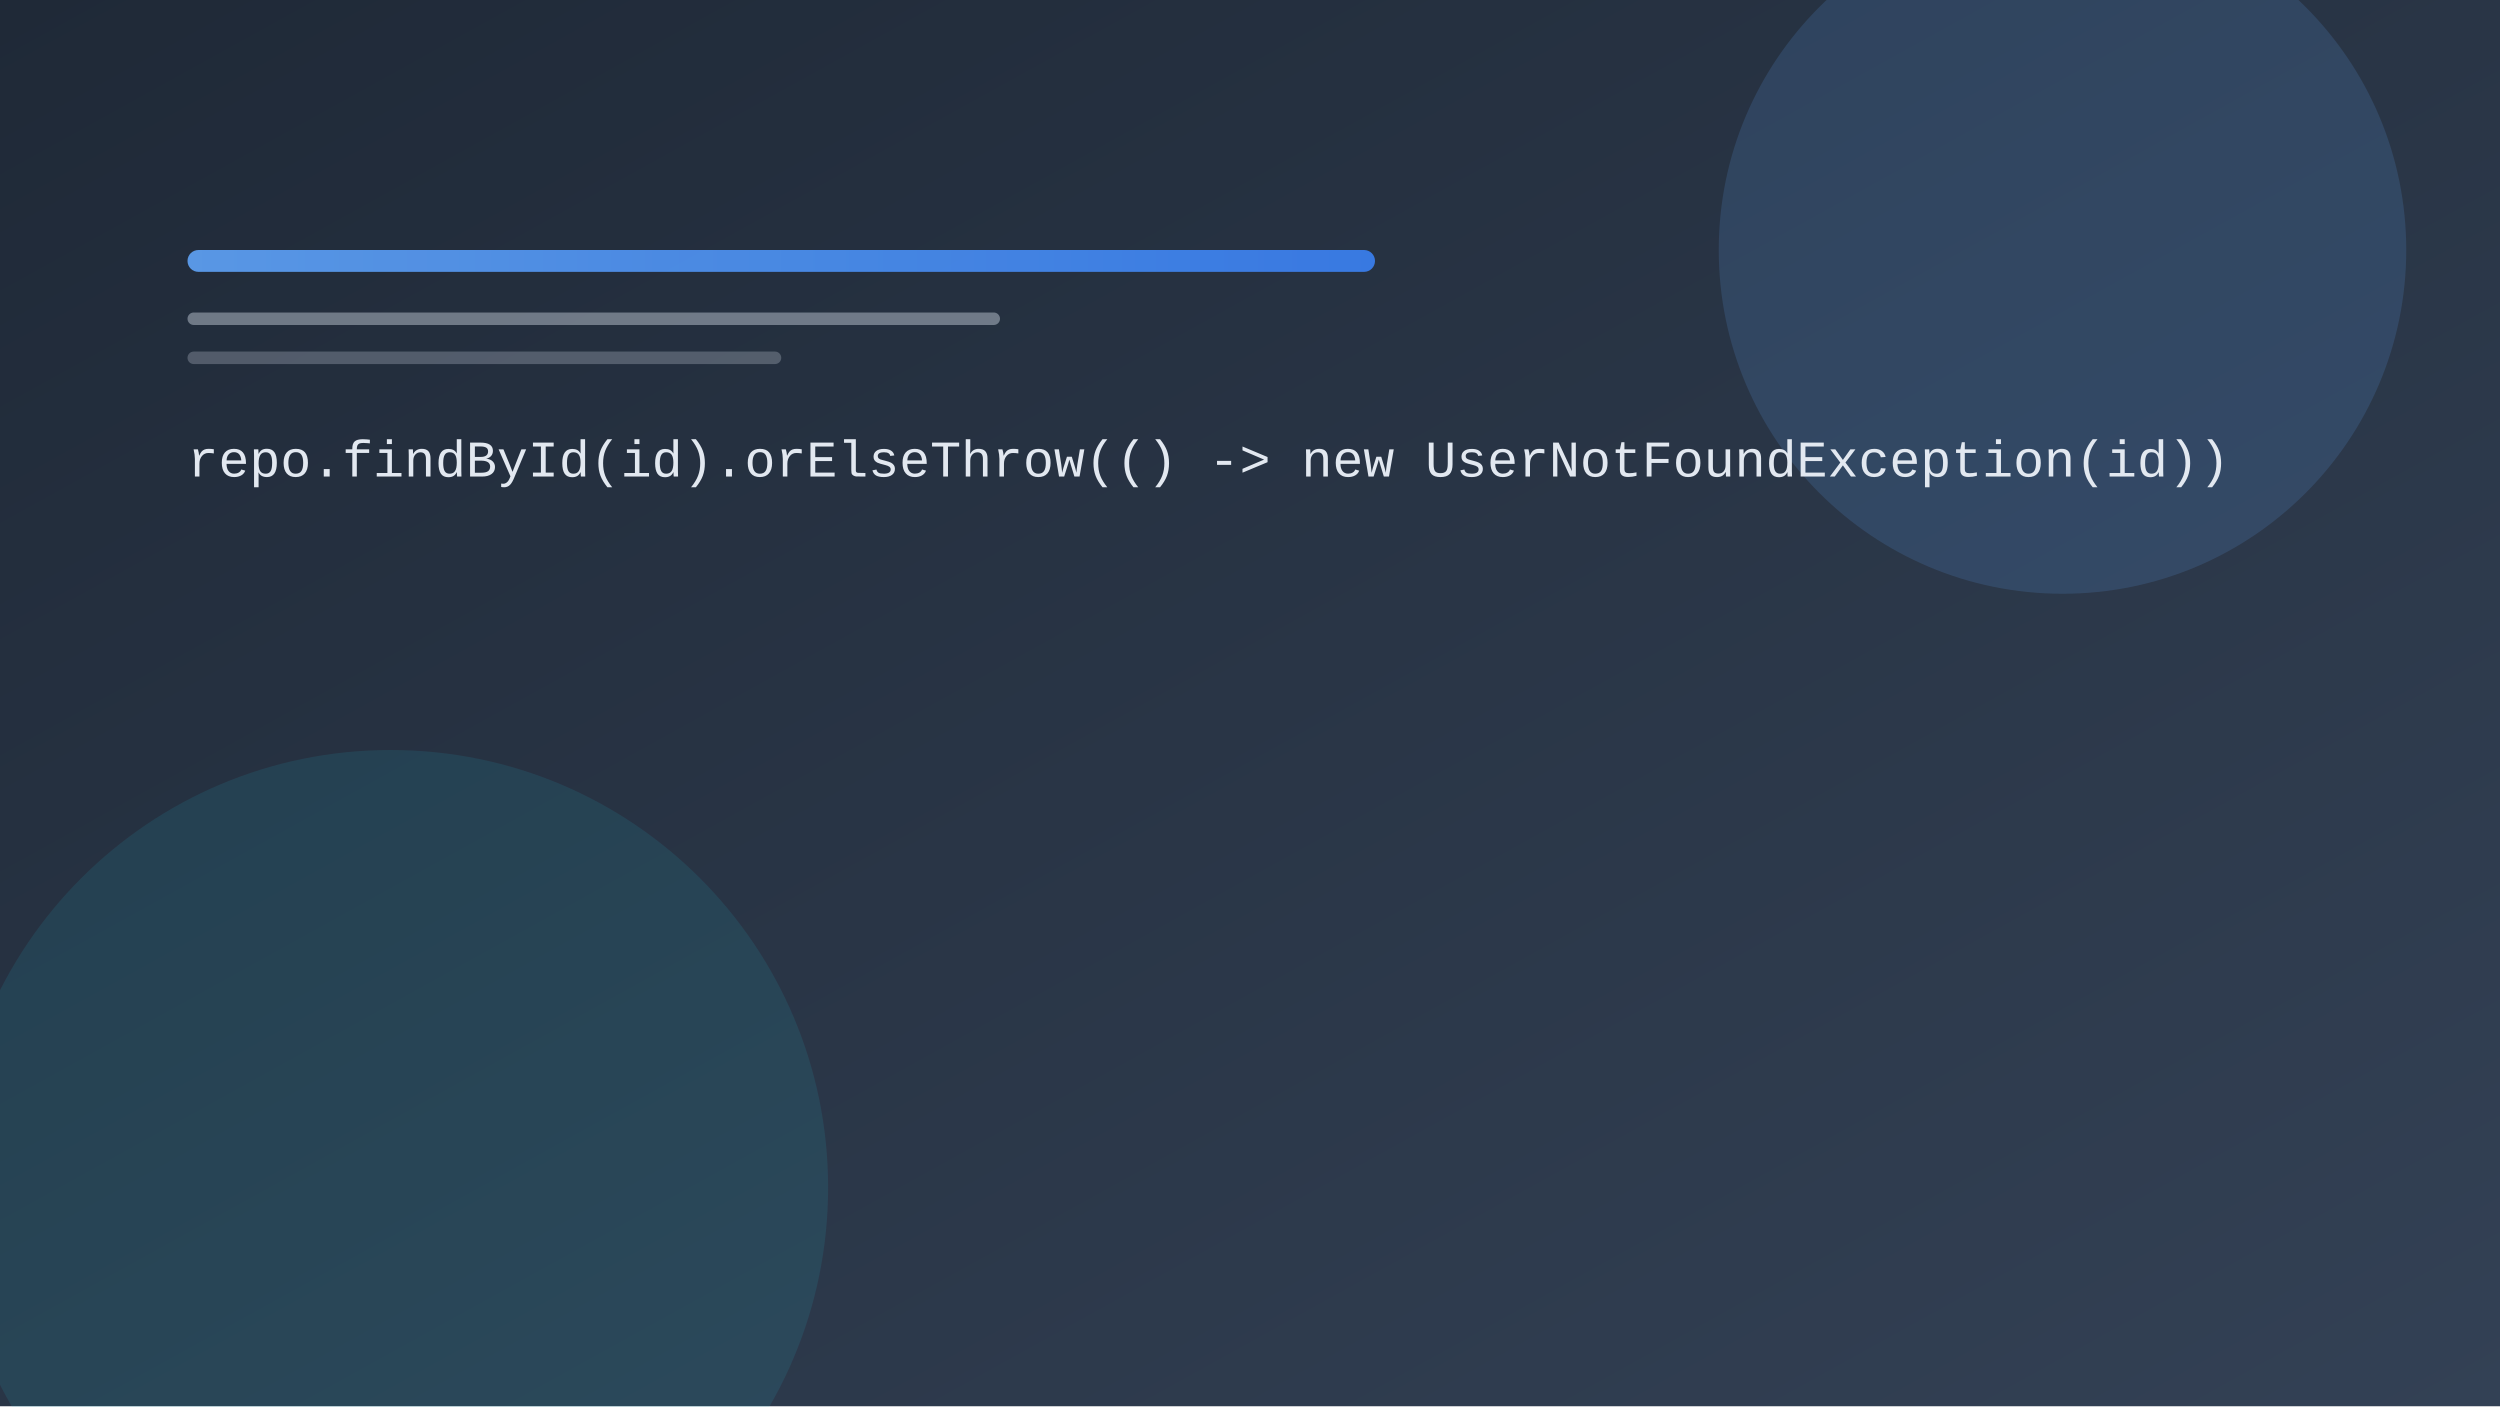
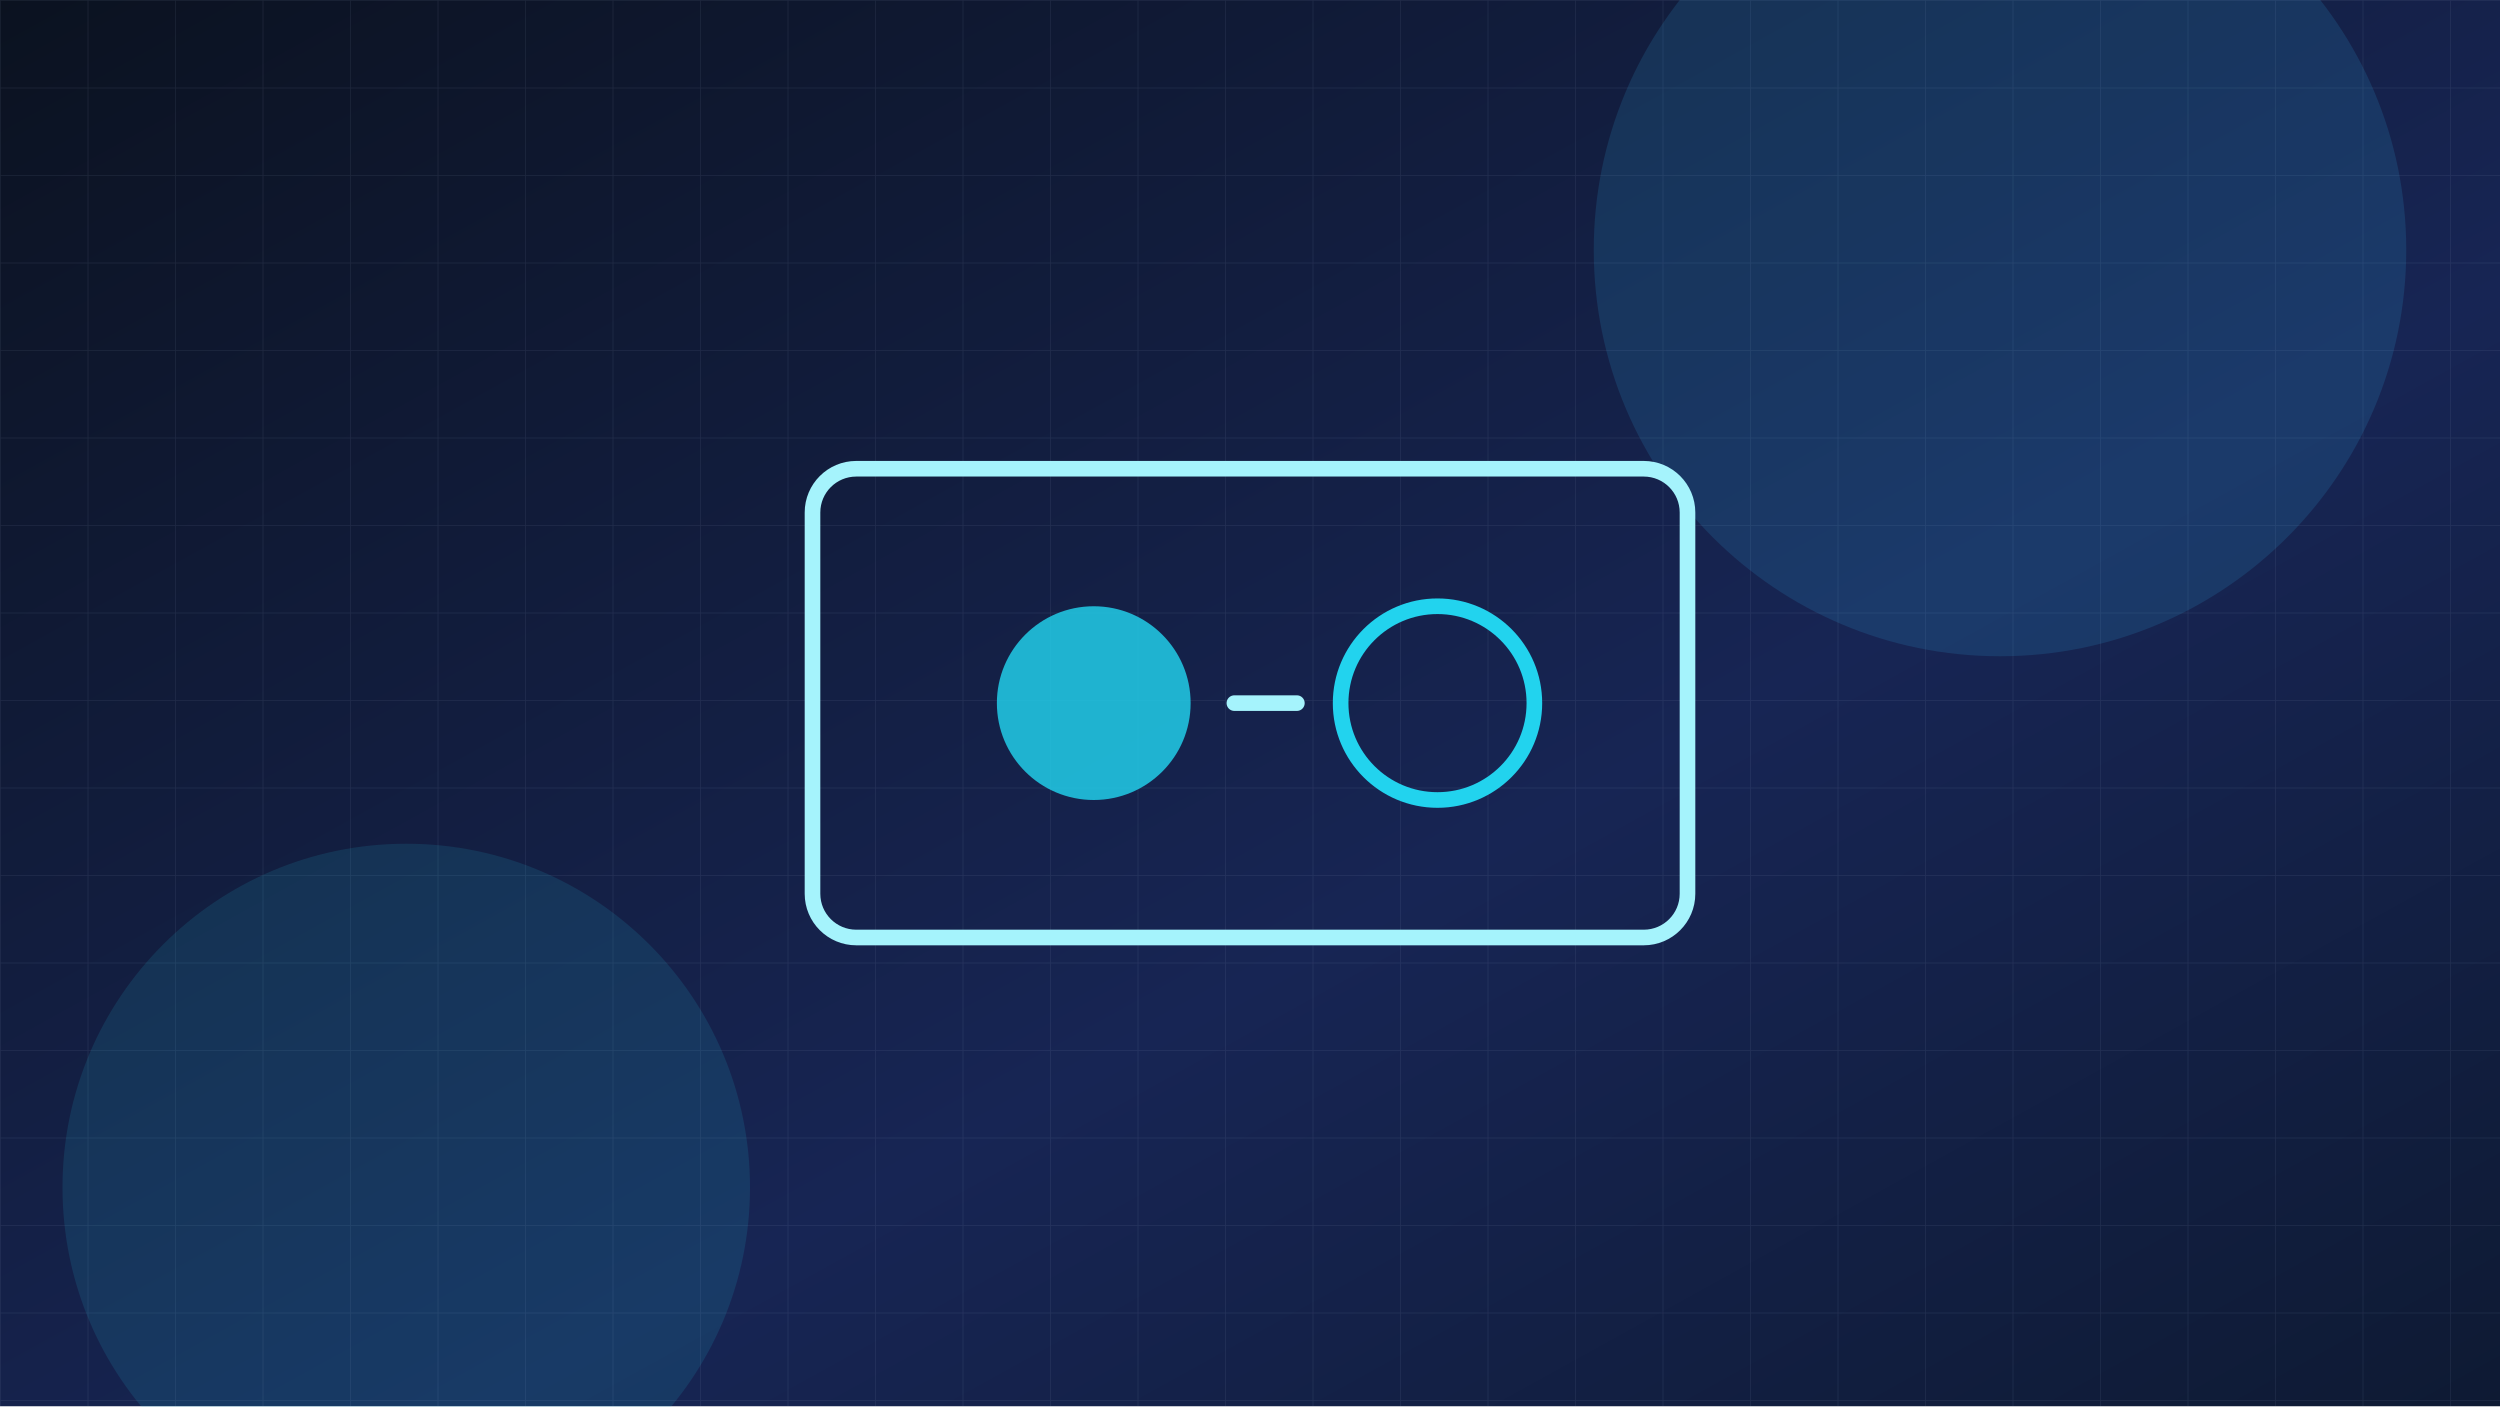
- <svg xmlns="http://www.w3.org/2000/svg" width="1600" height="900" viewBox="0 0 1600 900" role="img" aria-labelledby="title desc">
+ <svg xmlns="http://www.w3.org/2000/svg" viewBox="0 0 1600 900" role="img" aria-label="Java optional banner">
  <defs>
    <linearGradient id="bg" x1="0" y1="0" x2="1" y2="1">
-       <stop offset="0%" stop-color="#1f2937" />
-       <stop offset="100%" stop-color="#334155" />
+       <stop offset="0%" stop-color="#0b1220" />
+       <stop offset="60%" stop-color="#172554" />
+       <stop offset="100%" stop-color="#0e1a33" />
    </linearGradient>
-     <linearGradient id="accent" x1="0" y1="0" x2="1" y2="0">
-       <stop offset="0%" stop-color="#60a5fa" />
-       <stop offset="100%" stop-color="#3b82f6" />
-     </linearGradient>
+     <pattern id="grid" width="56" height="56" patternUnits="userSpaceOnUse">
+       <path d="M56 0H0V56" fill="none" stroke="#dbeafe" stroke-opacity="0.08" stroke-width="1" />
+     </pattern>
  </defs>
  <rect width="1600" height="900" fill="url(#bg)" />
-   <circle cx="1320" cy="160" r="220" fill="#60a5fa" opacity="0.16" />
-   <circle cx="250" cy="760" r="280" fill="#22d3ee" opacity="0.10" />
-   <rect x="120" y="160" width="760" height="14" rx="7" fill="url(#accent)" opacity="0.88" />
-   <rect x="120" y="200" width="520" height="8" rx="4" fill="#cbd5e1" opacity="0.45" />
-   <rect x="120" y="225" width="380" height="8" rx="4" fill="#cbd5e1" opacity="0.28" />
-   <text x="120" y="305" fill="#e2e8f0" font-family="Courier New, monospace" font-size="33">repo.findById(id).orElseThrow(() -&gt; new UserNotFoundException(id))</text>
+   <rect width="1600" height="900" fill="url(#grid)" />
+   <circle cx="1280" cy="160" r="260" fill="#38bdf8" fill-opacity="0.14" />
+   <circle cx="260" cy="760" r="220" fill="#22d3ee" fill-opacity="0.12" />
+   <rect x="520" y="300" width="560" height="300" rx="28" fill="none" stroke="#a5f3fc" stroke-width="10" />
+   <circle cx="700" cy="450" r="62" fill="#22d3ee" fill-opacity="0.82" />
+   <circle cx="920" cy="450" r="62" fill="none" stroke="#22d3ee" stroke-width="10" />
+   <path d="M790 450H830" stroke="#a5f3fc" stroke-width="10" stroke-linecap="round" />
</svg>
